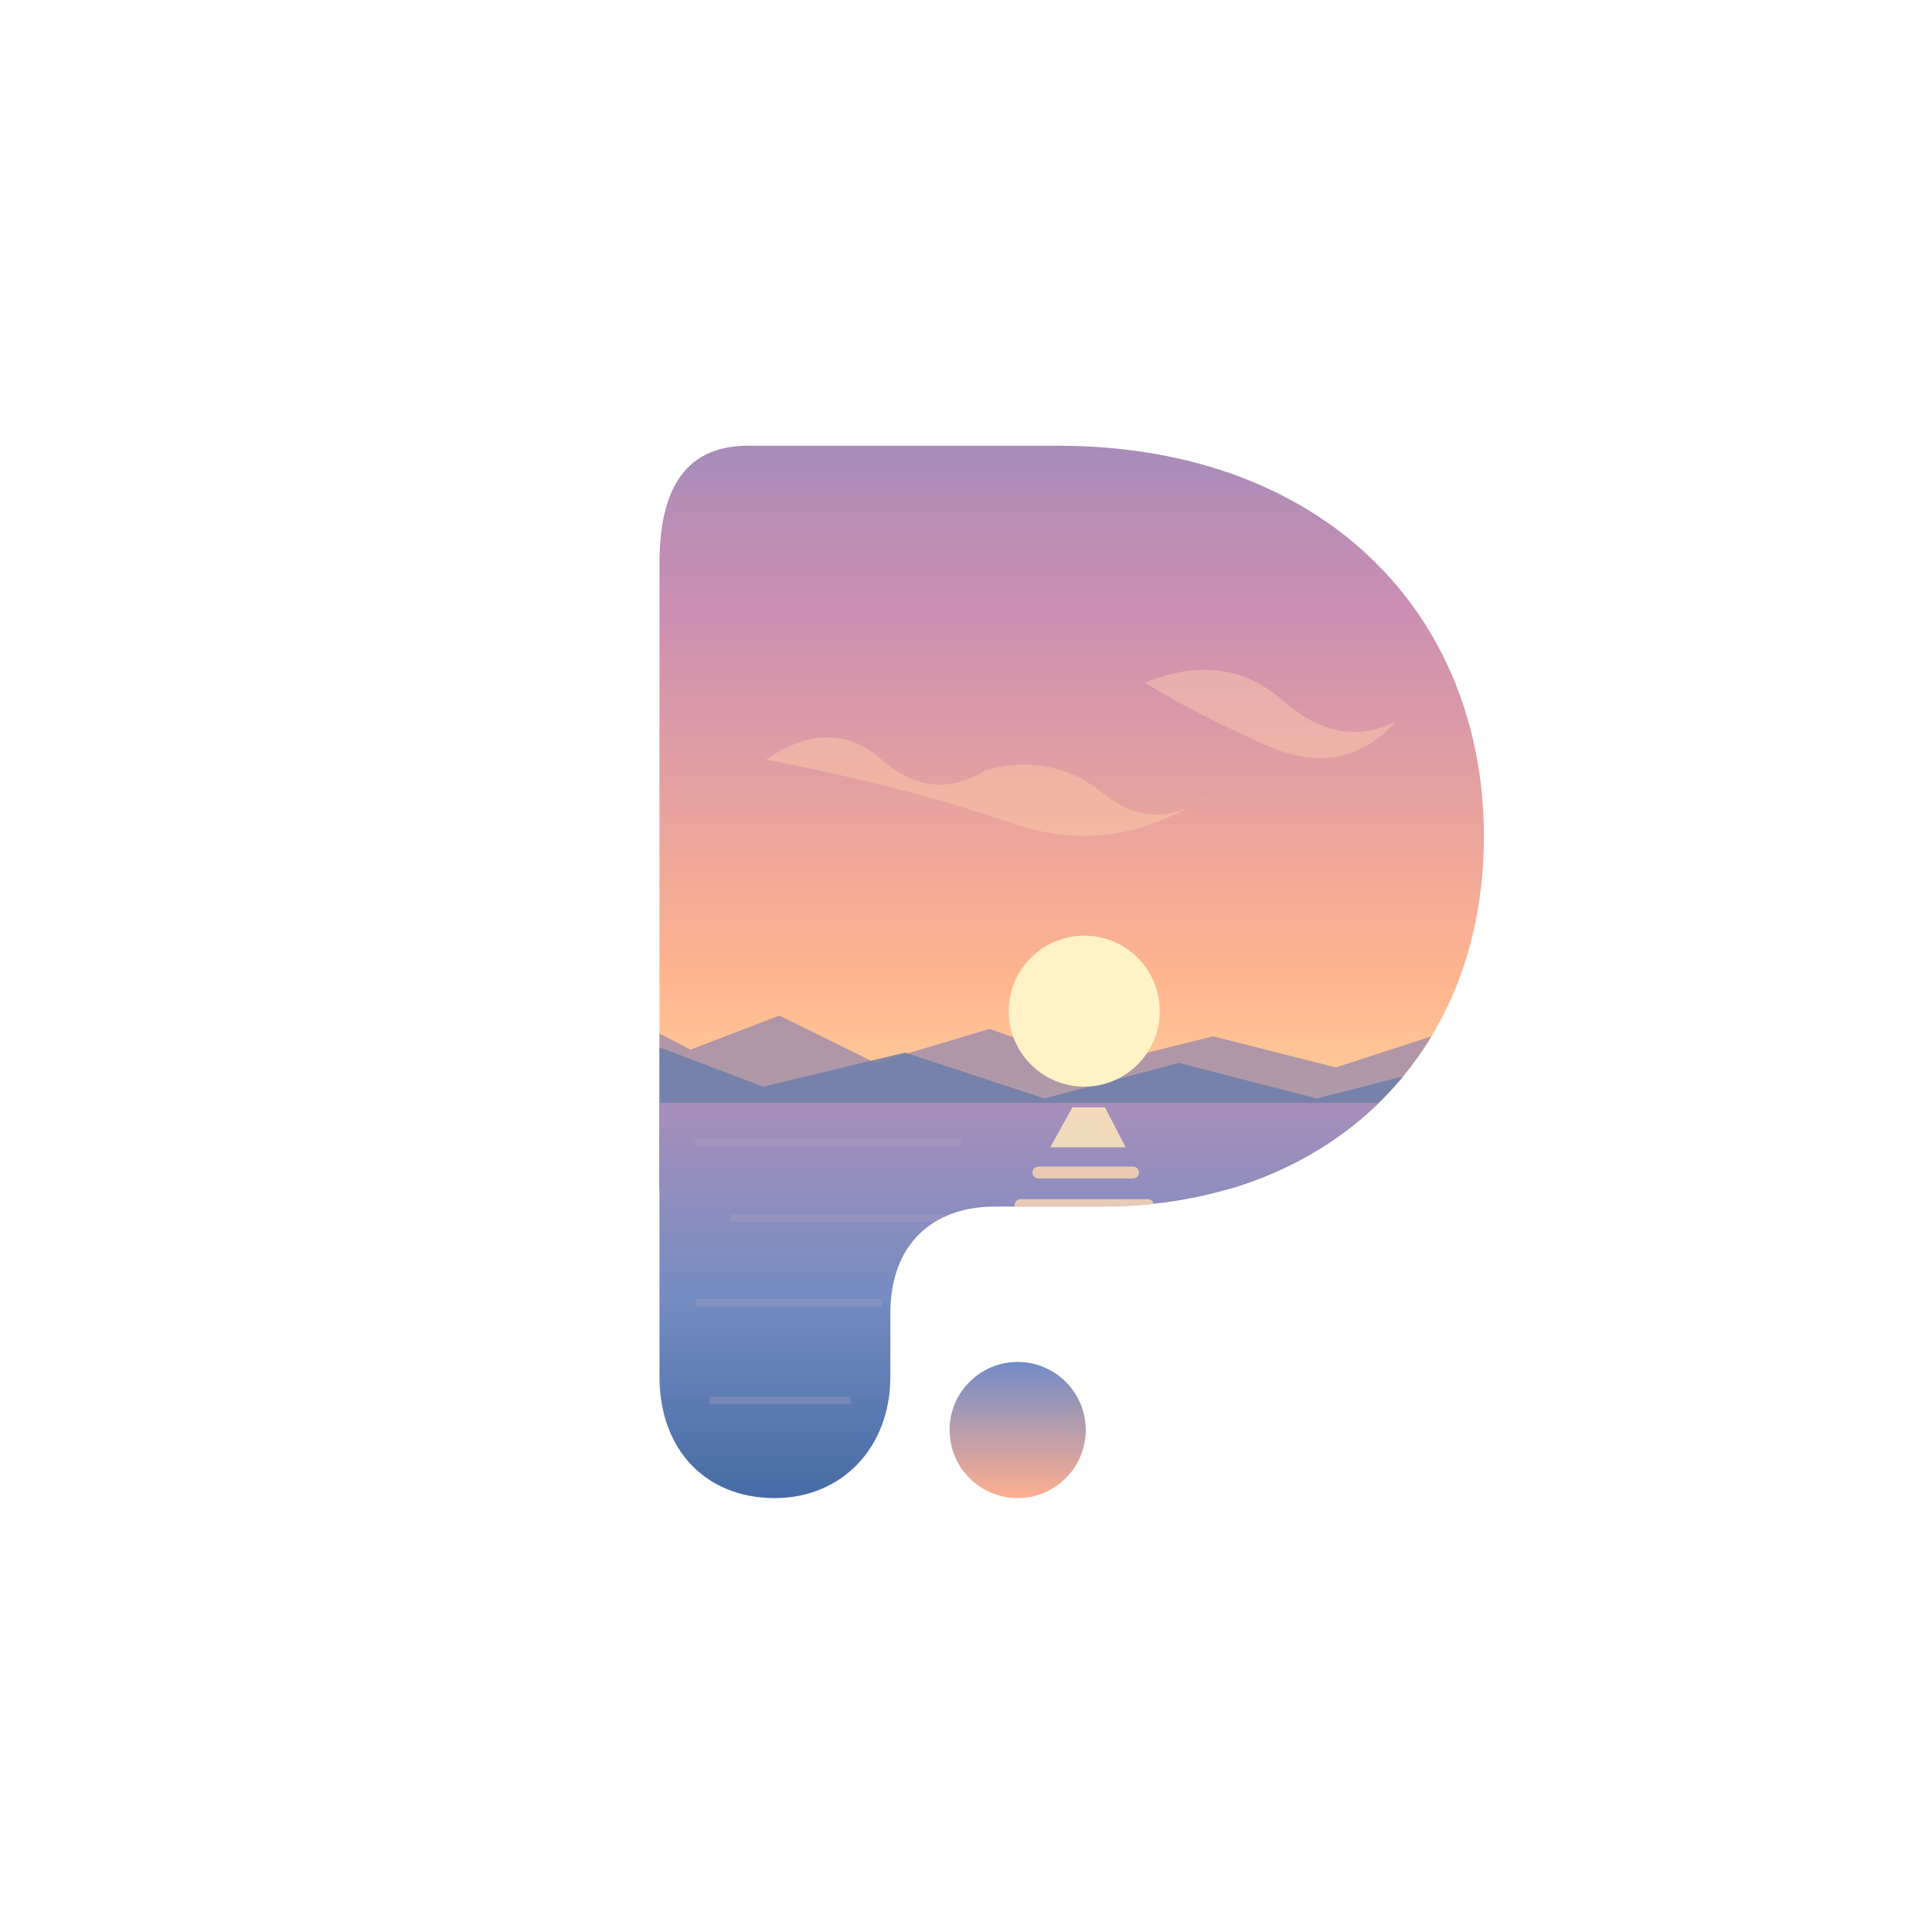
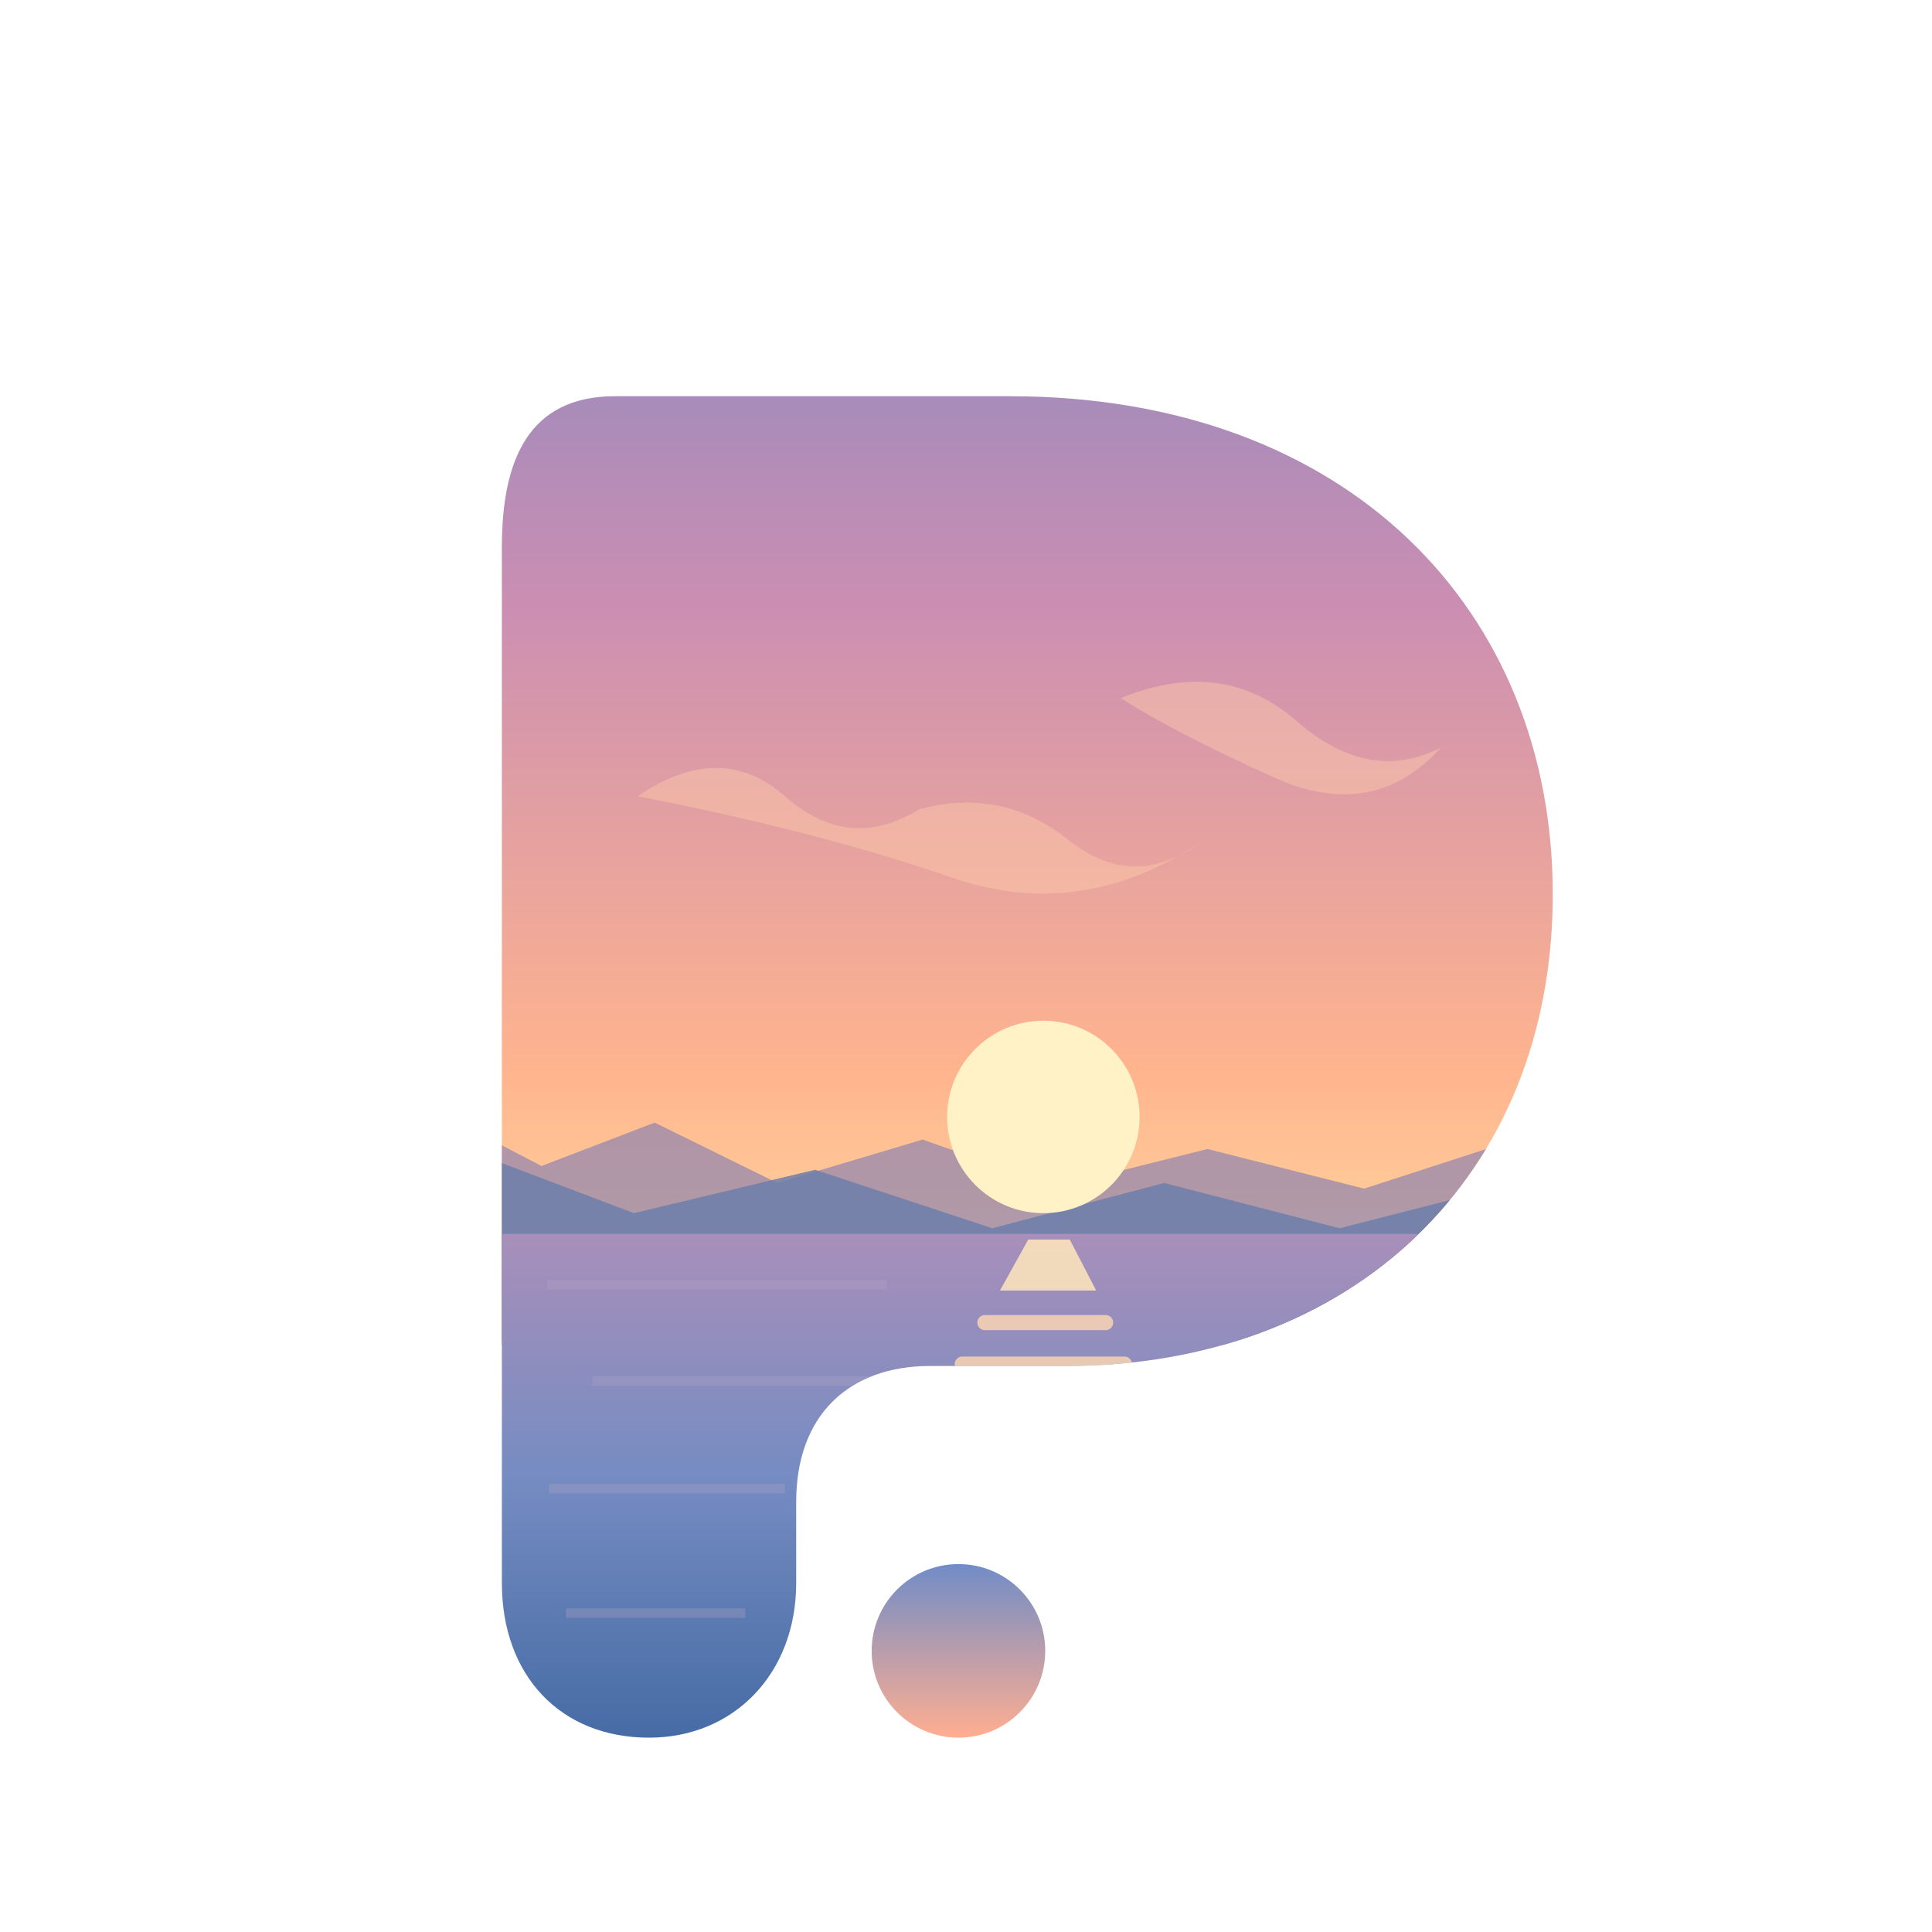
<svg xmlns="http://www.w3.org/2000/svg" width="1024" height="1024" viewBox="0 0 1024 1024">
  <defs>
    <linearGradient id="bg" x2="1" y2="1">
      <stop stop-color="#fffdf8" />
      <stop offset="1" stop-color="#f3e9df" />
    </linearGradient>
    <linearGradient id="sky" x2="0" y2="1">
      <stop stop-color="#6688c9" />
      <stop offset=".45" stop-color="#cb8eb2" />
      <stop offset=".8" stop-color="#ffb48e" />
      <stop offset="1" stop-color="#ffe0a2" />
    </linearGradient>
    <linearGradient id="sea" x2="0" y2="1">
      <stop stop-color="#a88fba" />
      <stop offset=".35" stop-color="#758cc2" />
      <stop offset="1" stop-color="#24538f" />
    </linearGradient>
    <linearGradient id="dot" x2="0" y2="1">
      <stop stop-color="#718cc7" />
      <stop offset="1" stop-color="#ffae91" />
    </linearGradient>
+     <path id="p-shape" d="M276 210 H535 C715 210 823 324 823 474 C823 624 716 724 565 724 H493 C450 724 422 750 422 796 V839 C422 887 389 921 344 921 C297 921 266 888 266 839 V290 C266 244 280 210 326 210 Z" />
+     <circle id="dot-shape" cx="508" cy="875" r="46" />
    <clipPath id="p">
-       <path d="M276 210 H535 C715 210 823 324 823 474 C823 624 716 724 565 724 H493 C450 724 422 750 422 796 V839 C422 887 389 921 344 921 C297 921 266 888 266 839 V290 C266 244 280 210 326 210 Z" />
+       <use href="#p-shape" />
    </clipPath>
  </defs>
-   <g transform="translate(512 512) scale(0.7845) translate(-473.1 -561.5)">
+   <g id="art">
    <g clip-path="url(#p)">
      <rect width="1024" height="710" fill="url(#sky)" />
      <path d="M0 601 Q75 577 140 600 L214 580 L287 618 L347 595 L412 627 L489 604 L560 629 L640 609 L723 630 L800 605 L1024 634 V711 H0Z" fill="#8e83ae" opacity=".7" />
      <path d="M0 626 Q85 601 168 632 L249 610 L336 643 L432 620 L526 651 L617 627 L710 651 L800 628 L1024 653 V713 H0Z" fill="#6d7eaa" opacity=".85" />
      <rect y="654" width="1024" height="370" fill="url(#sea)" />
      <circle cx="553" cy="592" r="51" fill="#fff2c6" />
      <path d="M545 657 L567 657 L581 684 L530 684 Z" fill="#ffe8bb" opacity=".85" />
      <g stroke="#ffdab1" stroke-linecap="round" opacity=".8">
        <path d="M522 701h64 M510 723h86 M533 746h49 M494 776h112 M524 809h63 M486 844h127" stroke-width="8" />
      </g>
      <g fill="#ffcbab" opacity=".45">
        <path d="M338 422q44-30 78 0t71 7q44-12 79 16t71 1q-64 43-133 19t-166-43" />
        <path d="M594 370q54-22 93 12t77 14q-36 40-89 16t-81-42" />
      </g>
      <g stroke="#b3a4c4" stroke-width="5" opacity=".3">
        <path d="M290 681h180 M314 732h151 M291 789h125 M300 855h95" />
      </g>
    </g>
-     <circle cx="508" cy="875" r="46" fill="url(#dot)" />
+     <use href="#dot-shape" fill="url(#dot)" />
  </g>
</svg>
